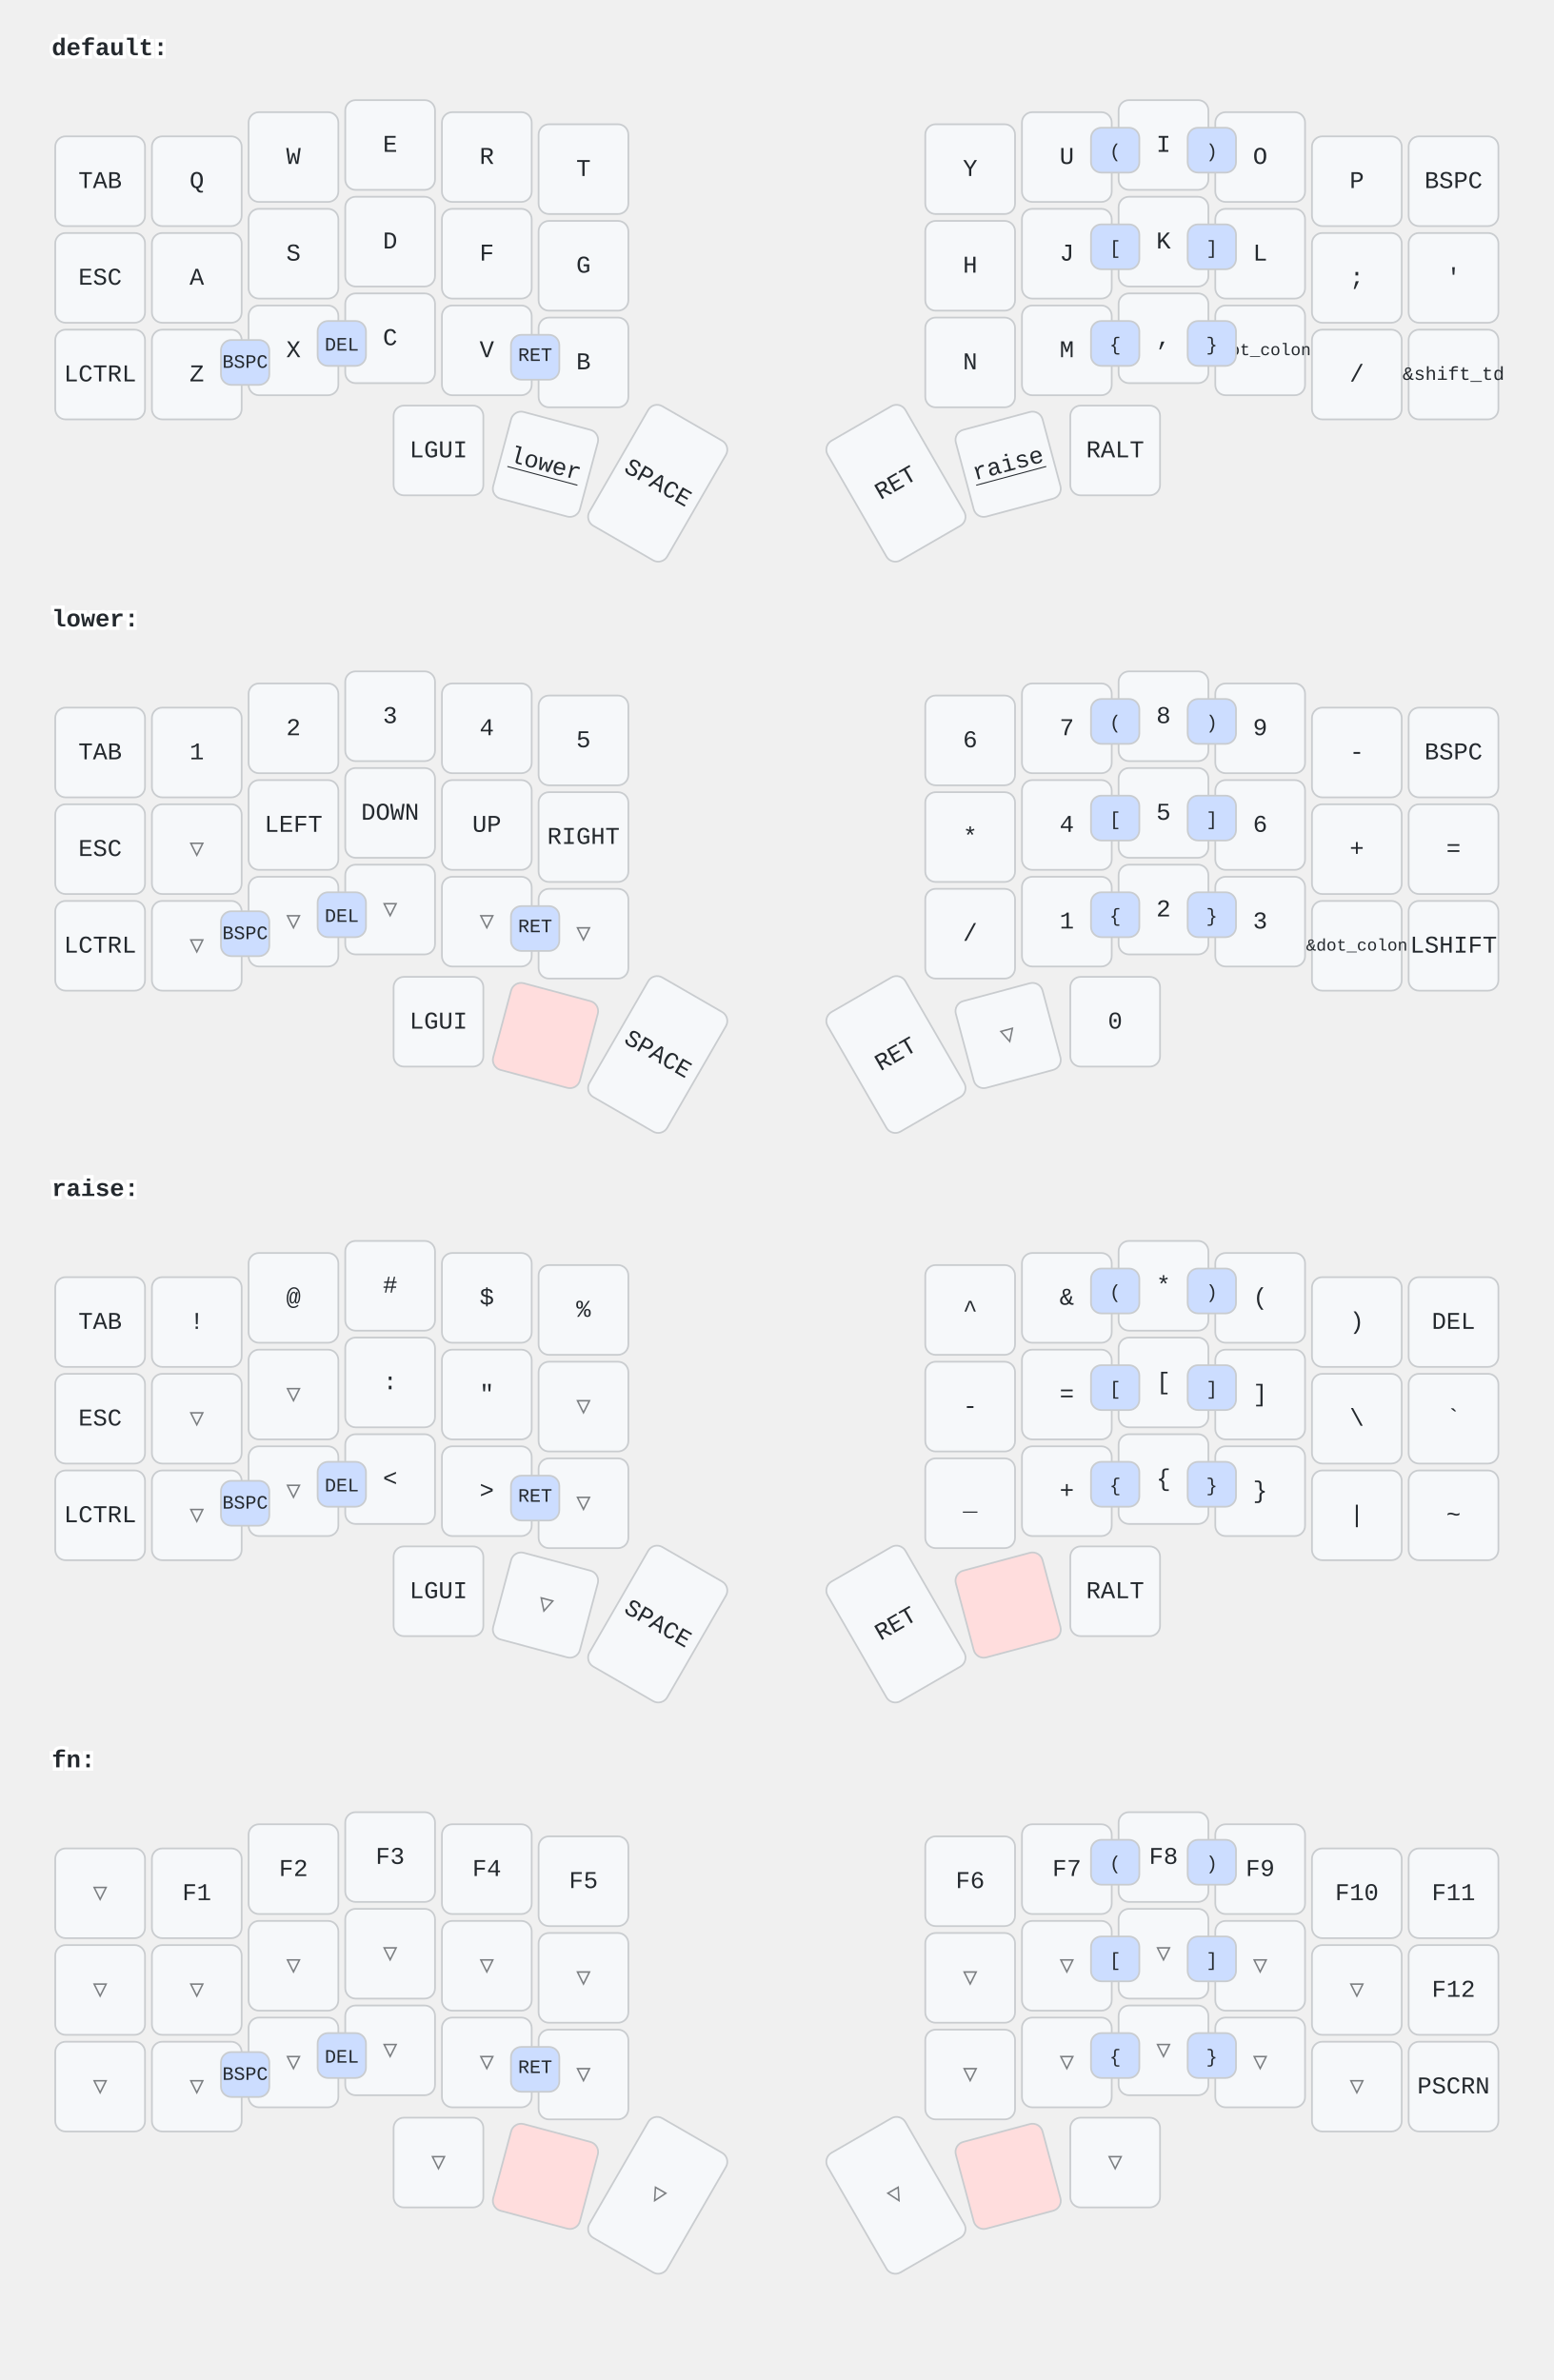
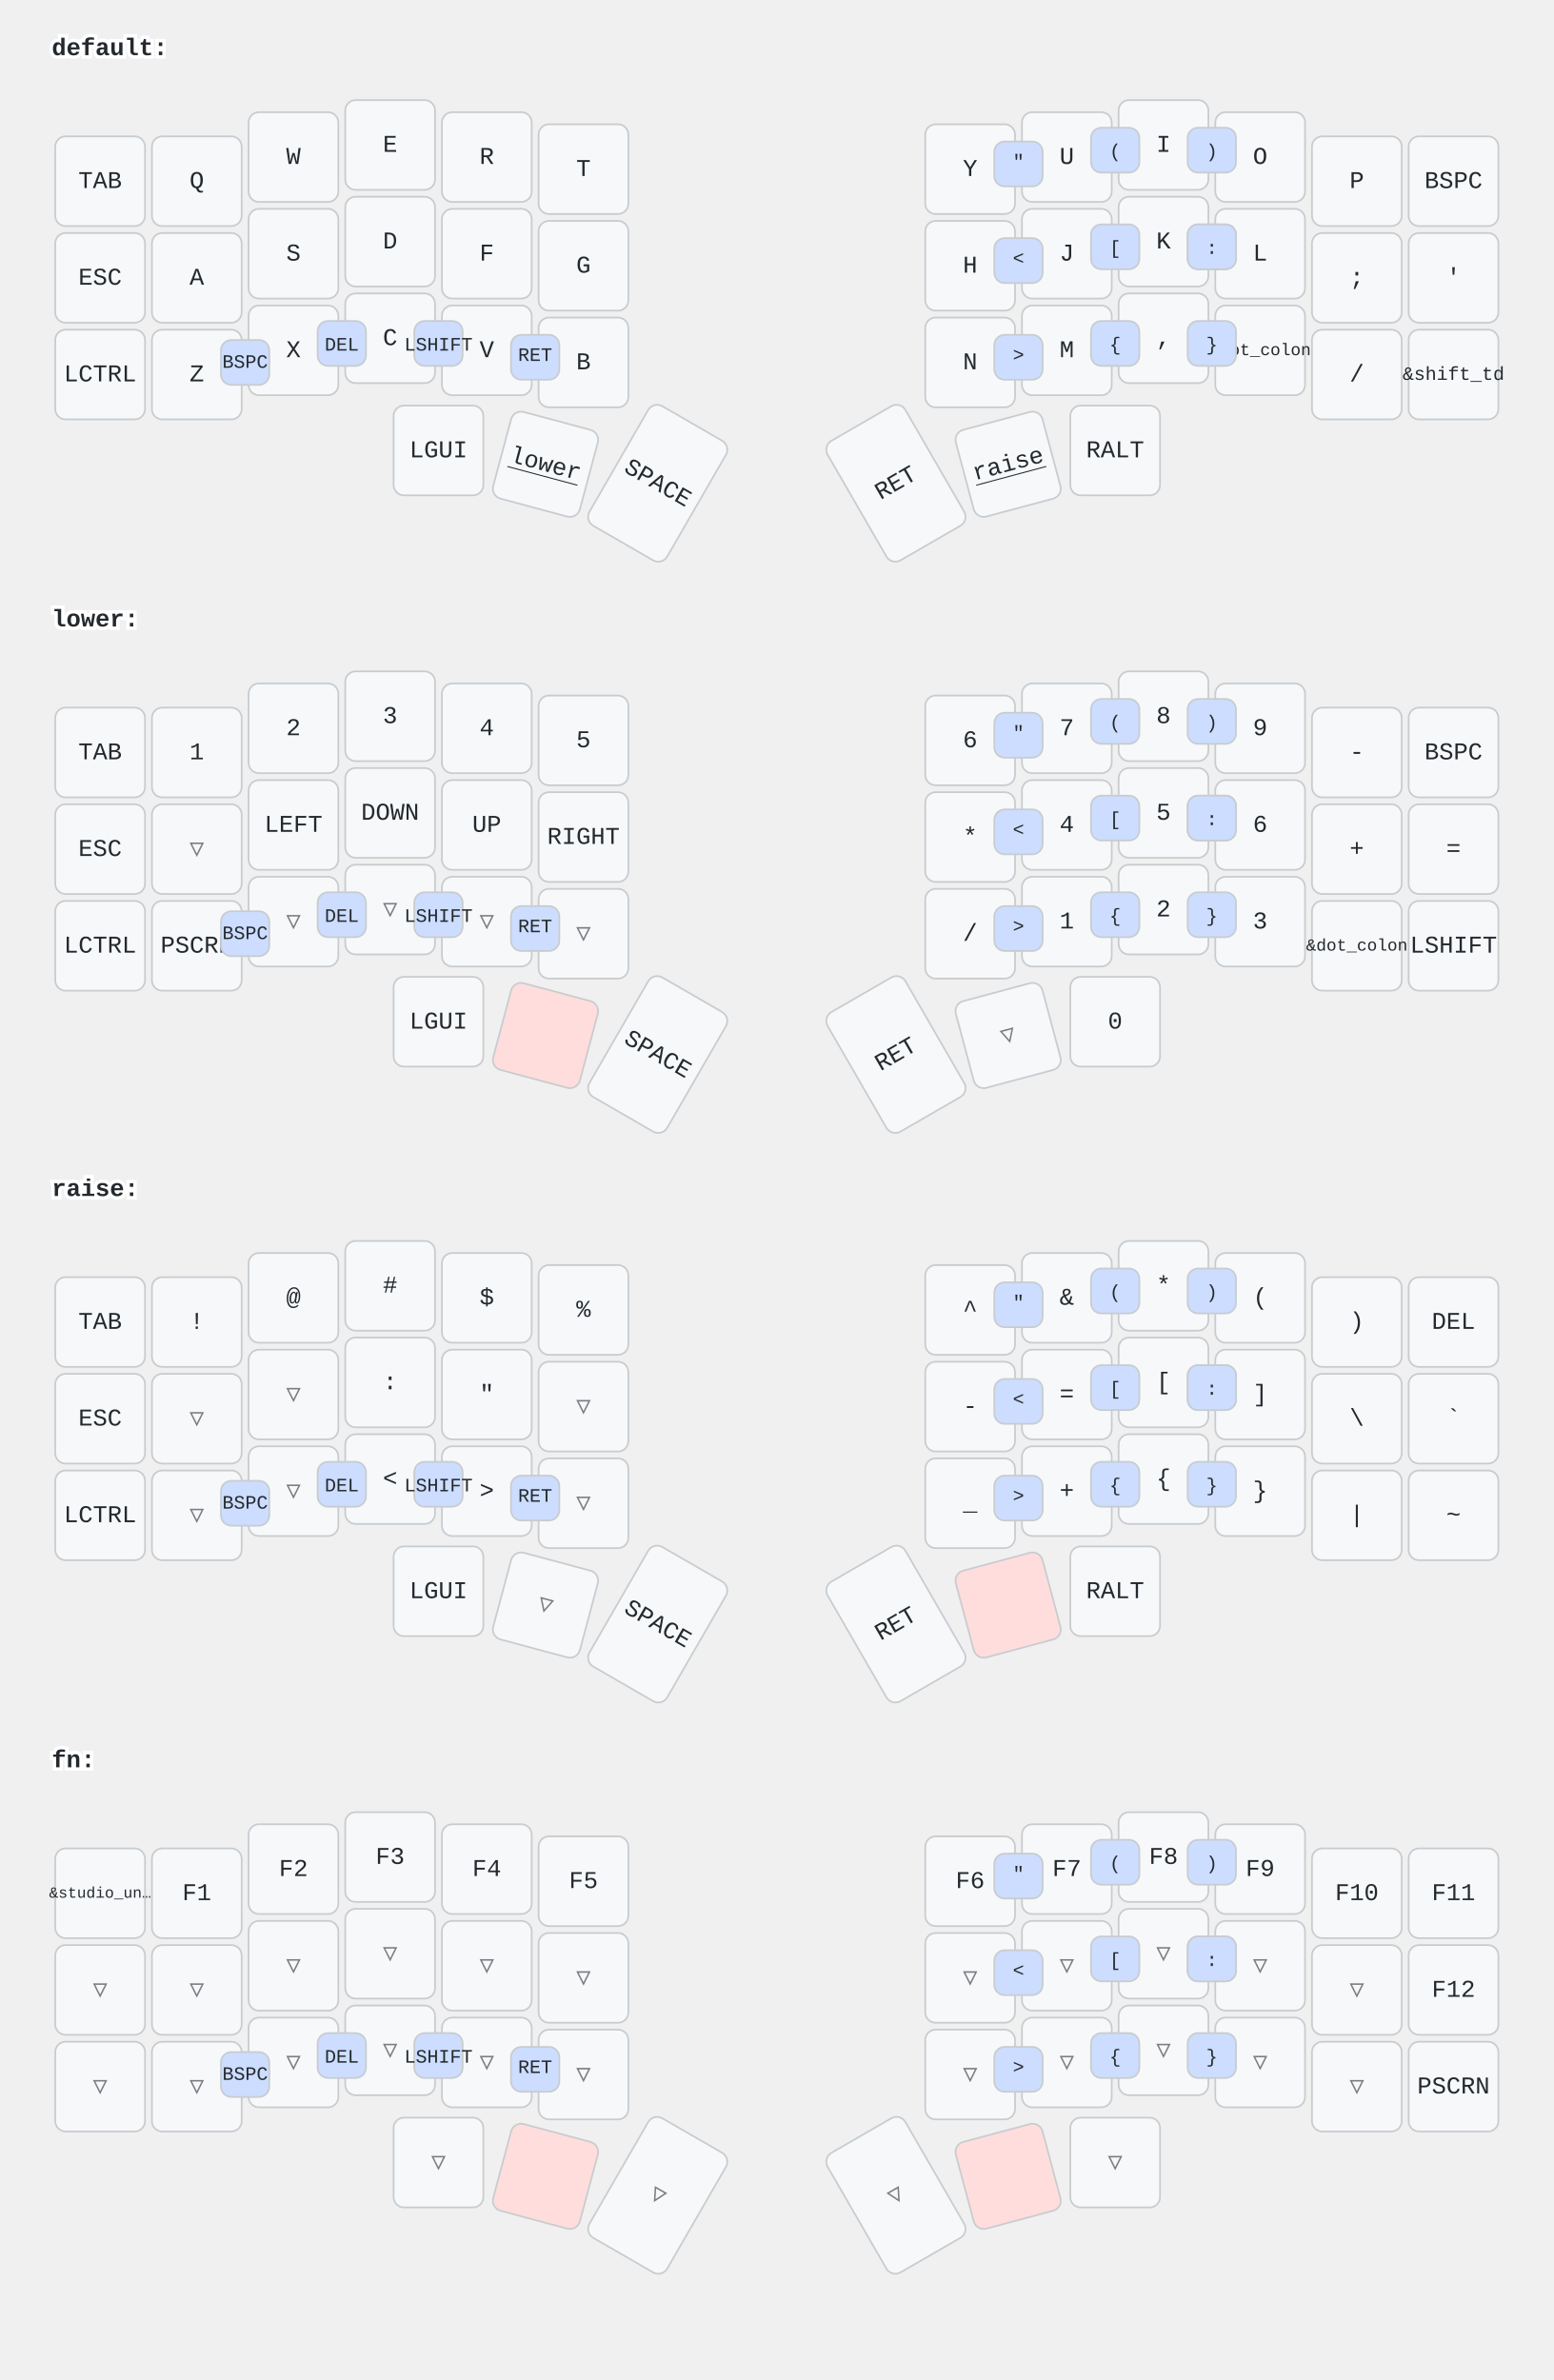
<svg xmlns="http://www.w3.org/2000/svg" width="900" height="1379" viewBox="0 0 900 1379" class="keymap">
  <style>/* inherit to force styles through use tags */
svg path {
    fill: inherit;
}

/* font and background color specifications */
svg.keymap {
    font-family: SFMono-Regular,Consolas,Liberation Mono,Menlo,monospace;
    font-size: 14px;
    font-kerning: normal;
    text-rendering: optimizeLegibility;
    fill: #24292e;
}

/* default key styling */
rect.key {
    fill: #f6f8fa;
}

rect.key, rect.combo {
    stroke: #c9cccf;
    stroke-width: 1;
}

/* default key side styling, only used is draw_key_sides is set */
rect.side {
    filter: brightness(90%);
}

/* color accent for combo boxes */
rect.combo, rect.combo-separate {
    fill: #cdf;
}

/* color accent for held keys */
rect.held, rect.combo.held {
    fill: #fdd;
}

/* color accent for ghost (optional) keys */
rect.ghost, rect.combo.ghost {
    stroke-dasharray: 4, 4;
    stroke-width: 2;
}

text {
    text-anchor: middle;
    dominant-baseline: middle;
}

/* styling for layer labels */
text.label {
    font-weight: bold;
    text-anchor: start;
    stroke: white;
    stroke-width: 4;
    paint-order: stroke;
}

/* styling for optional footer */
text.footer {
    text-anchor: end;
    dominant-baseline: auto;
    stroke: white;
    stroke-width: 4;
    paint-order: stroke;
}

/* styling for combo tap, and key non-tap label text */
text.combo, text.hold, text.shifted, text.left, text.right {
    font-size: 11px;
}

text.hold {
    text-anchor: middle;
    dominant-baseline: auto;
}

text.shifted {
    text-anchor: middle;
    dominant-baseline: hanging;
}

text.left {
    text-anchor: start;
}

text.right {
    text-anchor: end;
}

text.layer-activator {
    text-decoration: underline;
}

/* styling for hold/shifted label text in combo box */
text.combo.hold, text.combo.shifted, text.combo.left, text.combo.right {
    font-size: 8px;
}

/* lighter symbol for transparent keys */
text.trans {
    fill: #7b7e81;
}

/* styling for combo dendrons */
path.combo {
    stroke-width: 1;
    stroke: gray;
    fill: none;
}

/* Start Tabler Icons Cleanup */
/* cannot use height/width with glyphs */
.icon-tabler &gt; path {
    fill: inherit;
    stroke: inherit;
    stroke-width: 2;
}
/* hide tabler's default box */
.icon-tabler &gt; path[stroke="none"][fill="none"] {
    visibility: hidden;
}
/* End Tabler Icons Cleanup */
</style>
  <g transform="translate(30, 0)" class="layer-default">
    <text x="0" y="28" class="label" id="default">default:</text>
    <g transform="translate(0, 56)">
      <g transform="translate(28, 49)" class="key keypos-0">
        <rect rx="6" ry="6" x="-26" y="-26" width="52" height="52" class="key" />
        <text x="0" y="0" class="key tap">TAB</text>
      </g>
      <g transform="translate(84, 49)" class="key keypos-1">
        <rect rx="6" ry="6" x="-26" y="-26" width="52" height="52" class="key" />
        <text x="0" y="0" class="key tap">Q</text>
      </g>
      <g transform="translate(140, 35)" class="key keypos-2">
        <rect rx="6" ry="6" x="-26" y="-26" width="52" height="52" class="key" />
        <text x="0" y="0" class="key tap">W</text>
      </g>
      <g transform="translate(196, 28)" class="key keypos-3">
        <rect rx="6" ry="6" x="-26" y="-26" width="52" height="52" class="key" />
        <text x="0" y="0" class="key tap">E</text>
      </g>
      <g transform="translate(252, 35)" class="key keypos-4">
        <rect rx="6" ry="6" x="-26" y="-26" width="52" height="52" class="key" />
        <text x="0" y="0" class="key tap">R</text>
      </g>
      <g transform="translate(308, 42)" class="key keypos-5">
        <rect rx="6" ry="6" x="-26" y="-26" width="52" height="52" class="key" />
        <text x="0" y="0" class="key tap">T</text>
      </g>
      <g transform="translate(532, 42)" class="key keypos-6">
        <rect rx="6" ry="6" x="-26" y="-26" width="52" height="52" class="key" />
        <text x="0" y="0" class="key tap">Y</text>
      </g>
      <g transform="translate(588, 35)" class="key keypos-7">
        <rect rx="6" ry="6" x="-26" y="-26" width="52" height="52" class="key" />
        <text x="0" y="0" class="key tap">U</text>
      </g>
      <g transform="translate(644, 28)" class="key keypos-8">
        <rect rx="6" ry="6" x="-26" y="-26" width="52" height="52" class="key" />
        <text x="0" y="0" class="key tap">I</text>
      </g>
      <g transform="translate(700, 35)" class="key keypos-9">
        <rect rx="6" ry="6" x="-26" y="-26" width="52" height="52" class="key" />
        <text x="0" y="0" class="key tap">O</text>
      </g>
      <g transform="translate(756, 49)" class="key keypos-10">
        <rect rx="6" ry="6" x="-26" y="-26" width="52" height="52" class="key" />
        <text x="0" y="0" class="key tap">P</text>
      </g>
      <g transform="translate(812, 49)" class="key keypos-11">
        <rect rx="6" ry="6" x="-26" y="-26" width="52" height="52" class="key" />
        <text x="0" y="0" class="key tap">BSPC</text>
      </g>
      <g transform="translate(28, 105)" class="key keypos-12">
        <rect rx="6" ry="6" x="-26" y="-26" width="52" height="52" class="key" />
        <text x="0" y="0" class="key tap">ESC</text>
      </g>
      <g transform="translate(84, 105)" class="key keypos-13">
        <rect rx="6" ry="6" x="-26" y="-26" width="52" height="52" class="key" />
        <text x="0" y="0" class="key tap">A</text>
      </g>
      <g transform="translate(140, 91)" class="key keypos-14">
        <rect rx="6" ry="6" x="-26" y="-26" width="52" height="52" class="key" />
        <text x="0" y="0" class="key tap">S</text>
      </g>
      <g transform="translate(196, 84)" class="key keypos-15">
        <rect rx="6" ry="6" x="-26" y="-26" width="52" height="52" class="key" />
        <text x="0" y="0" class="key tap">D</text>
      </g>
      <g transform="translate(252, 91)" class="key keypos-16">
        <rect rx="6" ry="6" x="-26" y="-26" width="52" height="52" class="key" />
        <text x="0" y="0" class="key tap">F</text>
      </g>
      <g transform="translate(308, 98)" class="key keypos-17">
        <rect rx="6" ry="6" x="-26" y="-26" width="52" height="52" class="key" />
        <text x="0" y="0" class="key tap">G</text>
      </g>
      <g transform="translate(532, 98)" class="key keypos-18">
        <rect rx="6" ry="6" x="-26" y="-26" width="52" height="52" class="key" />
        <text x="0" y="0" class="key tap">H</text>
      </g>
      <g transform="translate(588, 91)" class="key keypos-19">
        <rect rx="6" ry="6" x="-26" y="-26" width="52" height="52" class="key" />
        <text x="0" y="0" class="key tap">J</text>
      </g>
      <g transform="translate(644, 84)" class="key keypos-20">
        <rect rx="6" ry="6" x="-26" y="-26" width="52" height="52" class="key" />
        <text x="0" y="0" class="key tap">K</text>
      </g>
      <g transform="translate(700, 91)" class="key keypos-21">
        <rect rx="6" ry="6" x="-26" y="-26" width="52" height="52" class="key" />
        <text x="0" y="0" class="key tap">L</text>
      </g>
      <g transform="translate(756, 105)" class="key keypos-22">
        <rect rx="6" ry="6" x="-26" y="-26" width="52" height="52" class="key" />
        <text x="0" y="0" class="key tap">;</text>
      </g>
      <g transform="translate(812, 105)" class="key keypos-23">
        <rect rx="6" ry="6" x="-26" y="-26" width="52" height="52" class="key" />
        <text x="0" y="0" class="key tap">'</text>
      </g>
      <g transform="translate(28, 161)" class="key keypos-24">
        <rect rx="6" ry="6" x="-26" y="-26" width="52" height="52" class="key" />
        <text x="0" y="0" class="key tap">LCTRL</text>
      </g>
      <g transform="translate(84, 161)" class="key keypos-25">
        <rect rx="6" ry="6" x="-26" y="-26" width="52" height="52" class="key" />
        <text x="0" y="0" class="key tap">Z</text>
      </g>
      <g transform="translate(140, 147)" class="key keypos-26">
        <rect rx="6" ry="6" x="-26" y="-26" width="52" height="52" class="key" />
        <text x="0" y="0" class="key tap">X</text>
      </g>
      <g transform="translate(196, 140)" class="key keypos-27">
        <rect rx="6" ry="6" x="-26" y="-26" width="52" height="52" class="key" />
        <text x="0" y="0" class="key tap">C</text>
      </g>
      <g transform="translate(252, 147)" class="key keypos-28">
        <rect rx="6" ry="6" x="-26" y="-26" width="52" height="52" class="key" />
        <text x="0" y="0" class="key tap">V</text>
      </g>
      <g transform="translate(308, 154)" class="key keypos-29">
        <rect rx="6" ry="6" x="-26" y="-26" width="52" height="52" class="key" />
        <text x="0" y="0" class="key tap">B</text>
      </g>
      <g transform="translate(532, 154)" class="key keypos-30">
        <rect rx="6" ry="6" x="-26" y="-26" width="52" height="52" class="key" />
        <text x="0" y="0" class="key tap">N</text>
      </g>
      <g transform="translate(588, 147)" class="key keypos-31">
        <rect rx="6" ry="6" x="-26" y="-26" width="52" height="52" class="key" />
        <text x="0" y="0" class="key tap">M</text>
      </g>
      <g transform="translate(644, 140)" class="key keypos-32">
        <rect rx="6" ry="6" x="-26" y="-26" width="52" height="52" class="key" />
        <text x="0" y="0" class="key tap">,</text>
      </g>
      <g transform="translate(700, 147)" class="key keypos-33">
        <rect rx="6" ry="6" x="-26" y="-26" width="52" height="52" class="key" />
        <text x="0" y="0" class="key tap">
          <tspan style="font-size: 70%">&amp;dot_colon</tspan>
        </text>
      </g>
      <g transform="translate(756, 161)" class="key keypos-34">
        <rect rx="6" ry="6" x="-26" y="-26" width="52" height="52" class="key" />
        <text x="0" y="0" class="key tap">/</text>
      </g>
      <g transform="translate(812, 161)" class="key keypos-35">
        <rect rx="6" ry="6" x="-26" y="-26" width="52" height="52" class="key" />
        <text x="0" y="0" class="key tap">
          <tspan style="font-size: 78%">&amp;shift_td</tspan>
        </text>
      </g>
      <g transform="translate(224, 205)" class="key keypos-36">
        <rect rx="6" ry="6" x="-26" y="-26" width="52" height="52" class="key" />
        <text x="0" y="0" class="key tap">LGUI</text>
      </g>
      <g transform="translate(286, 213) rotate(15.0)" class="key keypos-37">
        <rect rx="6" ry="6" x="-26" y="-26" width="52" height="52" class="key" />
        <a href="#lower">
          <text x="0" y="0" class="key tap layer-activator">lower</text>
        </a>
      </g>
      <g transform="translate(351, 224) rotate(30.0)" class="key keypos-38">
        <rect rx="6" ry="6" x="-26" y="-40" width="52" height="80" class="key" />
        <text x="0" y="0" class="key tap">SPACE</text>
      </g>
      <g transform="translate(489, 224) rotate(-30.0)" class="key keypos-39">
        <rect rx="6" ry="6" x="-26" y="-40" width="52" height="80" class="key" />
        <text x="0" y="0" class="key tap">RET</text>
      </g>
      <g transform="translate(554, 213) rotate(-15.0)" class="key keypos-40">
        <rect rx="6" ry="6" x="-26" y="-26" width="52" height="52" class="key" />
        <a href="#raise">
          <text x="0" y="0" class="key tap layer-activator">raise</text>
        </a>
      </g>
      <g transform="translate(616, 205)" class="key keypos-41">
        <rect rx="6" ry="6" x="-26" y="-26" width="52" height="52" class="key" />
        <text x="0" y="0" class="key tap">RALT</text>
      </g>
      <g class="combo combopos-0">
        <rect rx="6" ry="6" x="602" y="18" width="28" height="26" class="combo" />
        <text x="616" y="32" class="combo tap">(</text>
      </g>
      <g class="combo combopos-1">
        <rect rx="6" ry="6" x="658" y="18" width="28" height="26" class="combo" />
        <text x="672" y="32" class="combo tap">)</text>
      </g>
      <g class="combo combopos-2">
        <rect rx="6" ry="6" x="602" y="74" width="28" height="26" class="combo" />
        <text x="616" y="88" class="combo tap">[</text>
      </g>
      <g class="combo combopos-3">
        <rect rx="6" ry="6" x="658" y="74" width="28" height="26" class="combo" />
        <text x="672" y="88" class="combo tap">]</text>
      </g>
      <g class="combo combopos-4">
        <rect rx="6" ry="6" x="602" y="130" width="28" height="26" class="combo" />
        <text x="616" y="144" class="combo tap">{</text>
      </g>
      <g class="combo combopos-5">
        <rect rx="6" ry="6" x="658" y="130" width="28" height="26" class="combo" />
        <text x="672" y="144" class="combo tap">}</text>
      </g>
      <g class="combo combopos-6">
        <rect rx="6" ry="6" x="98" y="141" width="28" height="26" class="combo" />
        <text x="112" y="154" class="combo tap">BSPC</text>
      </g>
      <g class="combo combopos-7">
        <rect rx="6" ry="6" x="154" y="130" width="28" height="26" class="combo" />
        <text x="168" y="144" class="combo tap">DEL</text>
      </g>
      <g class="combo combopos-8">
+         <rect rx="6" ry="6" x="210" y="130" width="28" height="26" class="combo" />
+         <text x="224" y="144" class="combo tap">LSHIFT</text>
+       </g>
+       <g class="combo combopos-9">
        <rect rx="6" ry="6" x="266" y="138" width="28" height="26" class="combo" />
        <text x="280" y="150" class="combo tap">RET</text>
+       </g>
+       <g class="combo combopos-10">
+         <rect rx="6" ry="6" x="546" y="26" width="28" height="26" class="combo" />
+         <text x="560" y="38" class="combo tap">"</text>
+       </g>
+       <g class="combo combopos-11">
+         <rect rx="6" ry="6" x="546" y="82" width="28" height="26" class="combo" />
+         <text x="560" y="94" class="combo tap">&lt;</text>
+       </g>
+       <g class="combo combopos-12">
+         <rect rx="6" ry="6" x="546" y="138" width="28" height="26" class="combo" />
+         <text x="560" y="150" class="combo tap">&gt;</text>
+       </g>
+       <g class="combo combopos-13">
+         <rect rx="6" ry="6" x="658" y="74" width="28" height="26" class="combo" />
+         <text x="672" y="88" class="combo tap">:</text>
      </g>
    </g>
  </g>
  <g transform="translate(30, 331)" class="layer-lower">
    <text x="0" y="28" class="label" id="lower">lower:</text>
    <g transform="translate(0, 56)">
      <g transform="translate(28, 49)" class="key keypos-0">
        <rect rx="6" ry="6" x="-26" y="-26" width="52" height="52" class="key" />
        <text x="0" y="0" class="key tap">TAB</text>
      </g>
      <g transform="translate(84, 49)" class="key keypos-1">
        <rect rx="6" ry="6" x="-26" y="-26" width="52" height="52" class="key" />
        <text x="0" y="0" class="key tap">1</text>
      </g>
      <g transform="translate(140, 35)" class="key keypos-2">
        <rect rx="6" ry="6" x="-26" y="-26" width="52" height="52" class="key" />
        <text x="0" y="0" class="key tap">2</text>
      </g>
      <g transform="translate(196, 28)" class="key keypos-3">
        <rect rx="6" ry="6" x="-26" y="-26" width="52" height="52" class="key" />
        <text x="0" y="0" class="key tap">3</text>
      </g>
      <g transform="translate(252, 35)" class="key keypos-4">
        <rect rx="6" ry="6" x="-26" y="-26" width="52" height="52" class="key" />
        <text x="0" y="0" class="key tap">4</text>
      </g>
      <g transform="translate(308, 42)" class="key keypos-5">
        <rect rx="6" ry="6" x="-26" y="-26" width="52" height="52" class="key" />
        <text x="0" y="0" class="key tap">5</text>
      </g>
      <g transform="translate(532, 42)" class="key keypos-6">
        <rect rx="6" ry="6" x="-26" y="-26" width="52" height="52" class="key" />
        <text x="0" y="0" class="key tap">6</text>
      </g>
      <g transform="translate(588, 35)" class="key keypos-7">
        <rect rx="6" ry="6" x="-26" y="-26" width="52" height="52" class="key" />
        <text x="0" y="0" class="key tap">7</text>
      </g>
      <g transform="translate(644, 28)" class="key keypos-8">
        <rect rx="6" ry="6" x="-26" y="-26" width="52" height="52" class="key" />
        <text x="0" y="0" class="key tap">8</text>
      </g>
      <g transform="translate(700, 35)" class="key keypos-9">
        <rect rx="6" ry="6" x="-26" y="-26" width="52" height="52" class="key" />
        <text x="0" y="0" class="key tap">9</text>
      </g>
      <g transform="translate(756, 49)" class="key keypos-10">
        <rect rx="6" ry="6" x="-26" y="-26" width="52" height="52" class="key" />
        <text x="0" y="0" class="key tap">-</text>
      </g>
      <g transform="translate(812, 49)" class="key keypos-11">
        <rect rx="6" ry="6" x="-26" y="-26" width="52" height="52" class="key" />
        <text x="0" y="0" class="key tap">BSPC</text>
      </g>
      <g transform="translate(28, 105)" class="key keypos-12">
        <rect rx="6" ry="6" x="-26" y="-26" width="52" height="52" class="key" />
        <text x="0" y="0" class="key tap">ESC</text>
      </g>
      <g transform="translate(84, 105)" class="key trans keypos-13">
        <rect rx="6" ry="6" x="-26" y="-26" width="52" height="52" class="key trans" />
        <text x="0" y="0" class="key trans tap">▽</text>
      </g>
      <g transform="translate(140, 91)" class="key keypos-14">
        <rect rx="6" ry="6" x="-26" y="-26" width="52" height="52" class="key" />
        <text x="0" y="0" class="key tap">LEFT</text>
      </g>
      <g transform="translate(196, 84)" class="key keypos-15">
        <rect rx="6" ry="6" x="-26" y="-26" width="52" height="52" class="key" />
        <text x="0" y="0" class="key tap">DOWN</text>
      </g>
      <g transform="translate(252, 91)" class="key keypos-16">
        <rect rx="6" ry="6" x="-26" y="-26" width="52" height="52" class="key" />
        <text x="0" y="0" class="key tap">UP</text>
      </g>
      <g transform="translate(308, 98)" class="key keypos-17">
        <rect rx="6" ry="6" x="-26" y="-26" width="52" height="52" class="key" />
        <text x="0" y="0" class="key tap">RIGHT</text>
      </g>
      <g transform="translate(532, 98)" class="key keypos-18">
        <rect rx="6" ry="6" x="-26" y="-26" width="52" height="52" class="key" />
        <text x="0" y="0" class="key tap">*</text>
      </g>
      <g transform="translate(588, 91)" class="key keypos-19">
        <rect rx="6" ry="6" x="-26" y="-26" width="52" height="52" class="key" />
        <text x="0" y="0" class="key tap">4</text>
      </g>
      <g transform="translate(644, 84)" class="key keypos-20">
        <rect rx="6" ry="6" x="-26" y="-26" width="52" height="52" class="key" />
        <text x="0" y="0" class="key tap">5</text>
      </g>
      <g transform="translate(700, 91)" class="key keypos-21">
        <rect rx="6" ry="6" x="-26" y="-26" width="52" height="52" class="key" />
        <text x="0" y="0" class="key tap">6</text>
      </g>
      <g transform="translate(756, 105)" class="key keypos-22">
        <rect rx="6" ry="6" x="-26" y="-26" width="52" height="52" class="key" />
        <text x="0" y="0" class="key tap">+</text>
      </g>
      <g transform="translate(812, 105)" class="key keypos-23">
        <rect rx="6" ry="6" x="-26" y="-26" width="52" height="52" class="key" />
        <text x="0" y="0" class="key tap">=</text>
      </g>
      <g transform="translate(28, 161)" class="key keypos-24">
        <rect rx="6" ry="6" x="-26" y="-26" width="52" height="52" class="key" />
        <text x="0" y="0" class="key tap">LCTRL</text>
      </g>
-       <g transform="translate(84, 161)" class="key trans keypos-25">
-         <rect rx="6" ry="6" x="-26" y="-26" width="52" height="52" class="key trans" />
-         <text x="0" y="0" class="key trans tap">▽</text>
+       <g transform="translate(84, 161)" class="key keypos-25">
+         <rect rx="6" ry="6" x="-26" y="-26" width="52" height="52" class="key" />
+         <text x="0" y="0" class="key tap">PSCRN</text>
      </g>
      <g transform="translate(140, 147)" class="key trans keypos-26">
        <rect rx="6" ry="6" x="-26" y="-26" width="52" height="52" class="key trans" />
        <text x="0" y="0" class="key trans tap">▽</text>
      </g>
      <g transform="translate(196, 140)" class="key trans keypos-27">
        <rect rx="6" ry="6" x="-26" y="-26" width="52" height="52" class="key trans" />
        <text x="0" y="0" class="key trans tap">▽</text>
      </g>
      <g transform="translate(252, 147)" class="key trans keypos-28">
        <rect rx="6" ry="6" x="-26" y="-26" width="52" height="52" class="key trans" />
        <text x="0" y="0" class="key trans tap">▽</text>
      </g>
      <g transform="translate(308, 154)" class="key trans keypos-29">
        <rect rx="6" ry="6" x="-26" y="-26" width="52" height="52" class="key trans" />
        <text x="0" y="0" class="key trans tap">▽</text>
      </g>
      <g transform="translate(532, 154)" class="key keypos-30">
        <rect rx="6" ry="6" x="-26" y="-26" width="52" height="52" class="key" />
        <text x="0" y="0" class="key tap">/</text>
      </g>
      <g transform="translate(588, 147)" class="key keypos-31">
        <rect rx="6" ry="6" x="-26" y="-26" width="52" height="52" class="key" />
        <text x="0" y="0" class="key tap">1</text>
      </g>
      <g transform="translate(644, 140)" class="key keypos-32">
        <rect rx="6" ry="6" x="-26" y="-26" width="52" height="52" class="key" />
        <text x="0" y="0" class="key tap">2</text>
      </g>
      <g transform="translate(700, 147)" class="key keypos-33">
        <rect rx="6" ry="6" x="-26" y="-26" width="52" height="52" class="key" />
        <text x="0" y="0" class="key tap">3</text>
      </g>
      <g transform="translate(756, 161)" class="key keypos-34">
        <rect rx="6" ry="6" x="-26" y="-26" width="52" height="52" class="key" />
        <text x="0" y="0" class="key tap">
          <tspan style="font-size: 70%">&amp;dot_colon</tspan>
        </text>
      </g>
      <g transform="translate(812, 161)" class="key keypos-35">
        <rect rx="6" ry="6" x="-26" y="-26" width="52" height="52" class="key" />
        <text x="0" y="0" class="key tap">LSHIFT</text>
      </g>
      <g transform="translate(224, 205)" class="key keypos-36">
        <rect rx="6" ry="6" x="-26" y="-26" width="52" height="52" class="key" />
        <text x="0" y="0" class="key tap">LGUI</text>
      </g>
      <g transform="translate(286, 213) rotate(15.0)" class="key held keypos-37">
        <rect rx="6" ry="6" x="-26" y="-26" width="52" height="52" class="key held" />
      </g>
      <g transform="translate(351, 224) rotate(30.0)" class="key keypos-38">
        <rect rx="6" ry="6" x="-26" y="-40" width="52" height="80" class="key" />
        <text x="0" y="0" class="key tap">SPACE</text>
      </g>
      <g transform="translate(489, 224) rotate(-30.0)" class="key keypos-39">
        <rect rx="6" ry="6" x="-26" y="-40" width="52" height="80" class="key" />
        <text x="0" y="0" class="key tap">RET</text>
      </g>
      <g transform="translate(554, 213) rotate(-15.0)" class="key trans keypos-40">
        <rect rx="6" ry="6" x="-26" y="-26" width="52" height="52" class="key trans" />
        <text x="0" y="0" class="key trans tap">▽</text>
      </g>
      <g transform="translate(616, 205)" class="key keypos-41">
        <rect rx="6" ry="6" x="-26" y="-26" width="52" height="52" class="key" />
        <text x="0" y="0" class="key tap">0</text>
      </g>
      <g class="combo combopos-0">
        <rect rx="6" ry="6" x="602" y="18" width="28" height="26" class="combo" />
        <text x="616" y="32" class="combo tap">(</text>
      </g>
      <g class="combo combopos-1">
        <rect rx="6" ry="6" x="658" y="18" width="28" height="26" class="combo" />
        <text x="672" y="32" class="combo tap">)</text>
      </g>
      <g class="combo combopos-2">
        <rect rx="6" ry="6" x="602" y="74" width="28" height="26" class="combo" />
        <text x="616" y="88" class="combo tap">[</text>
      </g>
      <g class="combo combopos-3">
        <rect rx="6" ry="6" x="658" y="74" width="28" height="26" class="combo" />
        <text x="672" y="88" class="combo tap">]</text>
      </g>
      <g class="combo combopos-4">
        <rect rx="6" ry="6" x="602" y="130" width="28" height="26" class="combo" />
        <text x="616" y="144" class="combo tap">{</text>
      </g>
      <g class="combo combopos-5">
        <rect rx="6" ry="6" x="658" y="130" width="28" height="26" class="combo" />
        <text x="672" y="144" class="combo tap">}</text>
      </g>
      <g class="combo combopos-6">
        <rect rx="6" ry="6" x="98" y="141" width="28" height="26" class="combo" />
        <text x="112" y="154" class="combo tap">BSPC</text>
      </g>
      <g class="combo combopos-7">
        <rect rx="6" ry="6" x="154" y="130" width="28" height="26" class="combo" />
        <text x="168" y="144" class="combo tap">DEL</text>
      </g>
      <g class="combo combopos-8">
+         <rect rx="6" ry="6" x="210" y="130" width="28" height="26" class="combo" />
+         <text x="224" y="144" class="combo tap">LSHIFT</text>
+       </g>
+       <g class="combo combopos-9">
        <rect rx="6" ry="6" x="266" y="138" width="28" height="26" class="combo" />
        <text x="280" y="150" class="combo tap">RET</text>
+       </g>
+       <g class="combo combopos-10">
+         <rect rx="6" ry="6" x="546" y="26" width="28" height="26" class="combo" />
+         <text x="560" y="38" class="combo tap">"</text>
+       </g>
+       <g class="combo combopos-11">
+         <rect rx="6" ry="6" x="546" y="82" width="28" height="26" class="combo" />
+         <text x="560" y="94" class="combo tap">&lt;</text>
+       </g>
+       <g class="combo combopos-12">
+         <rect rx="6" ry="6" x="546" y="138" width="28" height="26" class="combo" />
+         <text x="560" y="150" class="combo tap">&gt;</text>
+       </g>
+       <g class="combo combopos-13">
+         <rect rx="6" ry="6" x="658" y="74" width="28" height="26" class="combo" />
+         <text x="672" y="88" class="combo tap">:</text>
      </g>
    </g>
  </g>
  <g transform="translate(30, 661)" class="layer-raise">
    <text x="0" y="28" class="label" id="raise">raise:</text>
    <g transform="translate(0, 56)">
      <g transform="translate(28, 49)" class="key keypos-0">
        <rect rx="6" ry="6" x="-26" y="-26" width="52" height="52" class="key" />
        <text x="0" y="0" class="key tap">TAB</text>
      </g>
      <g transform="translate(84, 49)" class="key keypos-1">
        <rect rx="6" ry="6" x="-26" y="-26" width="52" height="52" class="key" />
        <text x="0" y="0" class="key tap">!</text>
      </g>
      <g transform="translate(140, 35)" class="key keypos-2">
        <rect rx="6" ry="6" x="-26" y="-26" width="52" height="52" class="key" />
        <text x="0" y="0" class="key tap">@</text>
      </g>
      <g transform="translate(196, 28)" class="key keypos-3">
        <rect rx="6" ry="6" x="-26" y="-26" width="52" height="52" class="key" />
        <text x="0" y="0" class="key tap">#</text>
      </g>
      <g transform="translate(252, 35)" class="key keypos-4">
        <rect rx="6" ry="6" x="-26" y="-26" width="52" height="52" class="key" />
        <text x="0" y="0" class="key tap">$</text>
      </g>
      <g transform="translate(308, 42)" class="key keypos-5">
        <rect rx="6" ry="6" x="-26" y="-26" width="52" height="52" class="key" />
        <text x="0" y="0" class="key tap">%</text>
      </g>
      <g transform="translate(532, 42)" class="key keypos-6">
        <rect rx="6" ry="6" x="-26" y="-26" width="52" height="52" class="key" />
        <text x="0" y="0" class="key tap">^</text>
      </g>
      <g transform="translate(588, 35)" class="key keypos-7">
        <rect rx="6" ry="6" x="-26" y="-26" width="52" height="52" class="key" />
        <text x="0" y="0" class="key tap">&amp;</text>
      </g>
      <g transform="translate(644, 28)" class="key keypos-8">
        <rect rx="6" ry="6" x="-26" y="-26" width="52" height="52" class="key" />
        <text x="0" y="0" class="key tap">*</text>
      </g>
      <g transform="translate(700, 35)" class="key keypos-9">
        <rect rx="6" ry="6" x="-26" y="-26" width="52" height="52" class="key" />
        <text x="0" y="0" class="key tap">(</text>
      </g>
      <g transform="translate(756, 49)" class="key keypos-10">
        <rect rx="6" ry="6" x="-26" y="-26" width="52" height="52" class="key" />
        <text x="0" y="0" class="key tap">)</text>
      </g>
      <g transform="translate(812, 49)" class="key keypos-11">
        <rect rx="6" ry="6" x="-26" y="-26" width="52" height="52" class="key" />
        <text x="0" y="0" class="key tap">DEL</text>
      </g>
      <g transform="translate(28, 105)" class="key keypos-12">
        <rect rx="6" ry="6" x="-26" y="-26" width="52" height="52" class="key" />
        <text x="0" y="0" class="key tap">ESC</text>
      </g>
      <g transform="translate(84, 105)" class="key trans keypos-13">
        <rect rx="6" ry="6" x="-26" y="-26" width="52" height="52" class="key trans" />
        <text x="0" y="0" class="key trans tap">▽</text>
      </g>
      <g transform="translate(140, 91)" class="key trans keypos-14">
        <rect rx="6" ry="6" x="-26" y="-26" width="52" height="52" class="key trans" />
        <text x="0" y="0" class="key trans tap">▽</text>
      </g>
      <g transform="translate(196, 84)" class="key keypos-15">
        <rect rx="6" ry="6" x="-26" y="-26" width="52" height="52" class="key" />
        <text x="0" y="0" class="key tap">:</text>
      </g>
      <g transform="translate(252, 91)" class="key keypos-16">
        <rect rx="6" ry="6" x="-26" y="-26" width="52" height="52" class="key" />
        <text x="0" y="0" class="key tap">"</text>
      </g>
      <g transform="translate(308, 98)" class="key trans keypos-17">
        <rect rx="6" ry="6" x="-26" y="-26" width="52" height="52" class="key trans" />
        <text x="0" y="0" class="key trans tap">▽</text>
      </g>
      <g transform="translate(532, 98)" class="key keypos-18">
        <rect rx="6" ry="6" x="-26" y="-26" width="52" height="52" class="key" />
        <text x="0" y="0" class="key tap">-</text>
      </g>
      <g transform="translate(588, 91)" class="key keypos-19">
        <rect rx="6" ry="6" x="-26" y="-26" width="52" height="52" class="key" />
        <text x="0" y="0" class="key tap">=</text>
      </g>
      <g transform="translate(644, 84)" class="key keypos-20">
        <rect rx="6" ry="6" x="-26" y="-26" width="52" height="52" class="key" />
        <text x="0" y="0" class="key tap">[</text>
      </g>
      <g transform="translate(700, 91)" class="key keypos-21">
        <rect rx="6" ry="6" x="-26" y="-26" width="52" height="52" class="key" />
        <text x="0" y="0" class="key tap">]</text>
      </g>
      <g transform="translate(756, 105)" class="key keypos-22">
        <rect rx="6" ry="6" x="-26" y="-26" width="52" height="52" class="key" />
        <text x="0" y="0" class="key tap">\</text>
      </g>
      <g transform="translate(812, 105)" class="key keypos-23">
        <rect rx="6" ry="6" x="-26" y="-26" width="52" height="52" class="key" />
        <text x="0" y="0" class="key tap">`</text>
      </g>
      <g transform="translate(28, 161)" class="key keypos-24">
        <rect rx="6" ry="6" x="-26" y="-26" width="52" height="52" class="key" />
        <text x="0" y="0" class="key tap">LCTRL</text>
      </g>
      <g transform="translate(84, 161)" class="key trans keypos-25">
        <rect rx="6" ry="6" x="-26" y="-26" width="52" height="52" class="key trans" />
        <text x="0" y="0" class="key trans tap">▽</text>
      </g>
      <g transform="translate(140, 147)" class="key trans keypos-26">
        <rect rx="6" ry="6" x="-26" y="-26" width="52" height="52" class="key trans" />
        <text x="0" y="0" class="key trans tap">▽</text>
      </g>
      <g transform="translate(196, 140)" class="key keypos-27">
        <rect rx="6" ry="6" x="-26" y="-26" width="52" height="52" class="key" />
        <text x="0" y="0" class="key tap">&lt;</text>
      </g>
      <g transform="translate(252, 147)" class="key keypos-28">
        <rect rx="6" ry="6" x="-26" y="-26" width="52" height="52" class="key" />
        <text x="0" y="0" class="key tap">&gt;</text>
      </g>
      <g transform="translate(308, 154)" class="key trans keypos-29">
        <rect rx="6" ry="6" x="-26" y="-26" width="52" height="52" class="key trans" />
        <text x="0" y="0" class="key trans tap">▽</text>
      </g>
      <g transform="translate(532, 154)" class="key keypos-30">
        <rect rx="6" ry="6" x="-26" y="-26" width="52" height="52" class="key" />
        <text x="0" y="0" class="key tap">_</text>
      </g>
      <g transform="translate(588, 147)" class="key keypos-31">
        <rect rx="6" ry="6" x="-26" y="-26" width="52" height="52" class="key" />
        <text x="0" y="0" class="key tap">+</text>
      </g>
      <g transform="translate(644, 140)" class="key keypos-32">
        <rect rx="6" ry="6" x="-26" y="-26" width="52" height="52" class="key" />
        <text x="0" y="0" class="key tap">{</text>
      </g>
      <g transform="translate(700, 147)" class="key keypos-33">
        <rect rx="6" ry="6" x="-26" y="-26" width="52" height="52" class="key" />
        <text x="0" y="0" class="key tap">}</text>
      </g>
      <g transform="translate(756, 161)" class="key keypos-34">
        <rect rx="6" ry="6" x="-26" y="-26" width="52" height="52" class="key" />
        <text x="0" y="0" class="key tap">|</text>
      </g>
      <g transform="translate(812, 161)" class="key keypos-35">
        <rect rx="6" ry="6" x="-26" y="-26" width="52" height="52" class="key" />
        <text x="0" y="0" class="key tap">~</text>
      </g>
      <g transform="translate(224, 205)" class="key keypos-36">
        <rect rx="6" ry="6" x="-26" y="-26" width="52" height="52" class="key" />
        <text x="0" y="0" class="key tap">LGUI</text>
      </g>
      <g transform="translate(286, 213) rotate(15.0)" class="key trans keypos-37">
        <rect rx="6" ry="6" x="-26" y="-26" width="52" height="52" class="key trans" />
        <text x="0" y="0" class="key trans tap">▽</text>
      </g>
      <g transform="translate(351, 224) rotate(30.0)" class="key keypos-38">
        <rect rx="6" ry="6" x="-26" y="-40" width="52" height="80" class="key" />
        <text x="0" y="0" class="key tap">SPACE</text>
      </g>
      <g transform="translate(489, 224) rotate(-30.0)" class="key keypos-39">
        <rect rx="6" ry="6" x="-26" y="-40" width="52" height="80" class="key" />
        <text x="0" y="0" class="key tap">RET</text>
      </g>
      <g transform="translate(554, 213) rotate(-15.0)" class="key held keypos-40">
        <rect rx="6" ry="6" x="-26" y="-26" width="52" height="52" class="key held" />
      </g>
      <g transform="translate(616, 205)" class="key keypos-41">
        <rect rx="6" ry="6" x="-26" y="-26" width="52" height="52" class="key" />
        <text x="0" y="0" class="key tap">RALT</text>
      </g>
      <g class="combo combopos-0">
        <rect rx="6" ry="6" x="602" y="18" width="28" height="26" class="combo" />
        <text x="616" y="32" class="combo tap">(</text>
      </g>
      <g class="combo combopos-1">
        <rect rx="6" ry="6" x="658" y="18" width="28" height="26" class="combo" />
        <text x="672" y="32" class="combo tap">)</text>
      </g>
      <g class="combo combopos-2">
        <rect rx="6" ry="6" x="602" y="74" width="28" height="26" class="combo" />
        <text x="616" y="88" class="combo tap">[</text>
      </g>
      <g class="combo combopos-3">
        <rect rx="6" ry="6" x="658" y="74" width="28" height="26" class="combo" />
        <text x="672" y="88" class="combo tap">]</text>
      </g>
      <g class="combo combopos-4">
        <rect rx="6" ry="6" x="602" y="130" width="28" height="26" class="combo" />
        <text x="616" y="144" class="combo tap">{</text>
      </g>
      <g class="combo combopos-5">
        <rect rx="6" ry="6" x="658" y="130" width="28" height="26" class="combo" />
        <text x="672" y="144" class="combo tap">}</text>
      </g>
      <g class="combo combopos-6">
        <rect rx="6" ry="6" x="98" y="141" width="28" height="26" class="combo" />
        <text x="112" y="154" class="combo tap">BSPC</text>
      </g>
      <g class="combo combopos-7">
        <rect rx="6" ry="6" x="154" y="130" width="28" height="26" class="combo" />
        <text x="168" y="144" class="combo tap">DEL</text>
      </g>
      <g class="combo combopos-8">
+         <rect rx="6" ry="6" x="210" y="130" width="28" height="26" class="combo" />
+         <text x="224" y="144" class="combo tap">LSHIFT</text>
+       </g>
+       <g class="combo combopos-9">
        <rect rx="6" ry="6" x="266" y="138" width="28" height="26" class="combo" />
        <text x="280" y="150" class="combo tap">RET</text>
+       </g>
+       <g class="combo combopos-10">
+         <rect rx="6" ry="6" x="546" y="26" width="28" height="26" class="combo" />
+         <text x="560" y="38" class="combo tap">"</text>
+       </g>
+       <g class="combo combopos-11">
+         <rect rx="6" ry="6" x="546" y="82" width="28" height="26" class="combo" />
+         <text x="560" y="94" class="combo tap">&lt;</text>
+       </g>
+       <g class="combo combopos-12">
+         <rect rx="6" ry="6" x="546" y="138" width="28" height="26" class="combo" />
+         <text x="560" y="150" class="combo tap">&gt;</text>
+       </g>
+       <g class="combo combopos-13">
+         <rect rx="6" ry="6" x="658" y="74" width="28" height="26" class="combo" />
+         <text x="672" y="88" class="combo tap">:</text>
      </g>
    </g>
  </g>
  <g transform="translate(30, 992)" class="layer-fn">
    <text x="0" y="28" class="label" id="fn">fn:</text>
    <g transform="translate(0, 56)">
-       <g transform="translate(28, 49)" class="key trans keypos-0">
-         <rect rx="6" ry="6" x="-26" y="-26" width="52" height="52" class="key trans" />
-         <text x="0" y="0" class="key trans tap">▽</text>
+       <g transform="translate(28, 49)" class="key keypos-0">
+         <rect rx="6" ry="6" x="-26" y="-26" width="52" height="52" class="key" />
+         <text x="0" y="0" class="key tap">
+           <tspan style="font-size: 64%">&amp;studio_un…</tspan>
+         </text>
      </g>
      <g transform="translate(84, 49)" class="key keypos-1">
        <rect rx="6" ry="6" x="-26" y="-26" width="52" height="52" class="key" />
        <text x="0" y="0" class="key tap">F1</text>
      </g>
      <g transform="translate(140, 35)" class="key keypos-2">
        <rect rx="6" ry="6" x="-26" y="-26" width="52" height="52" class="key" />
        <text x="0" y="0" class="key tap">F2</text>
      </g>
      <g transform="translate(196, 28)" class="key keypos-3">
        <rect rx="6" ry="6" x="-26" y="-26" width="52" height="52" class="key" />
        <text x="0" y="0" class="key tap">F3</text>
      </g>
      <g transform="translate(252, 35)" class="key keypos-4">
        <rect rx="6" ry="6" x="-26" y="-26" width="52" height="52" class="key" />
        <text x="0" y="0" class="key tap">F4</text>
      </g>
      <g transform="translate(308, 42)" class="key keypos-5">
        <rect rx="6" ry="6" x="-26" y="-26" width="52" height="52" class="key" />
        <text x="0" y="0" class="key tap">F5</text>
      </g>
      <g transform="translate(532, 42)" class="key keypos-6">
        <rect rx="6" ry="6" x="-26" y="-26" width="52" height="52" class="key" />
        <text x="0" y="0" class="key tap">F6</text>
      </g>
      <g transform="translate(588, 35)" class="key keypos-7">
        <rect rx="6" ry="6" x="-26" y="-26" width="52" height="52" class="key" />
        <text x="0" y="0" class="key tap">F7</text>
      </g>
      <g transform="translate(644, 28)" class="key keypos-8">
        <rect rx="6" ry="6" x="-26" y="-26" width="52" height="52" class="key" />
        <text x="0" y="0" class="key tap">F8</text>
      </g>
      <g transform="translate(700, 35)" class="key keypos-9">
        <rect rx="6" ry="6" x="-26" y="-26" width="52" height="52" class="key" />
        <text x="0" y="0" class="key tap">F9</text>
      </g>
      <g transform="translate(756, 49)" class="key keypos-10">
        <rect rx="6" ry="6" x="-26" y="-26" width="52" height="52" class="key" />
        <text x="0" y="0" class="key tap">F10</text>
      </g>
      <g transform="translate(812, 49)" class="key keypos-11">
        <rect rx="6" ry="6" x="-26" y="-26" width="52" height="52" class="key" />
        <text x="0" y="0" class="key tap">F11</text>
      </g>
      <g transform="translate(28, 105)" class="key trans keypos-12">
        <rect rx="6" ry="6" x="-26" y="-26" width="52" height="52" class="key trans" />
        <text x="0" y="0" class="key trans tap">▽</text>
      </g>
      <g transform="translate(84, 105)" class="key trans keypos-13">
        <rect rx="6" ry="6" x="-26" y="-26" width="52" height="52" class="key trans" />
        <text x="0" y="0" class="key trans tap">▽</text>
      </g>
      <g transform="translate(140, 91)" class="key trans keypos-14">
        <rect rx="6" ry="6" x="-26" y="-26" width="52" height="52" class="key trans" />
        <text x="0" y="0" class="key trans tap">▽</text>
      </g>
      <g transform="translate(196, 84)" class="key trans keypos-15">
        <rect rx="6" ry="6" x="-26" y="-26" width="52" height="52" class="key trans" />
        <text x="0" y="0" class="key trans tap">▽</text>
      </g>
      <g transform="translate(252, 91)" class="key trans keypos-16">
        <rect rx="6" ry="6" x="-26" y="-26" width="52" height="52" class="key trans" />
        <text x="0" y="0" class="key trans tap">▽</text>
      </g>
      <g transform="translate(308, 98)" class="key trans keypos-17">
        <rect rx="6" ry="6" x="-26" y="-26" width="52" height="52" class="key trans" />
        <text x="0" y="0" class="key trans tap">▽</text>
      </g>
      <g transform="translate(532, 98)" class="key trans keypos-18">
        <rect rx="6" ry="6" x="-26" y="-26" width="52" height="52" class="key trans" />
        <text x="0" y="0" class="key trans tap">▽</text>
      </g>
      <g transform="translate(588, 91)" class="key trans keypos-19">
        <rect rx="6" ry="6" x="-26" y="-26" width="52" height="52" class="key trans" />
        <text x="0" y="0" class="key trans tap">▽</text>
      </g>
      <g transform="translate(644, 84)" class="key trans keypos-20">
        <rect rx="6" ry="6" x="-26" y="-26" width="52" height="52" class="key trans" />
        <text x="0" y="0" class="key trans tap">▽</text>
      </g>
      <g transform="translate(700, 91)" class="key trans keypos-21">
        <rect rx="6" ry="6" x="-26" y="-26" width="52" height="52" class="key trans" />
        <text x="0" y="0" class="key trans tap">▽</text>
      </g>
      <g transform="translate(756, 105)" class="key trans keypos-22">
        <rect rx="6" ry="6" x="-26" y="-26" width="52" height="52" class="key trans" />
        <text x="0" y="0" class="key trans tap">▽</text>
      </g>
      <g transform="translate(812, 105)" class="key keypos-23">
        <rect rx="6" ry="6" x="-26" y="-26" width="52" height="52" class="key" />
        <text x="0" y="0" class="key tap">F12</text>
      </g>
      <g transform="translate(28, 161)" class="key trans keypos-24">
        <rect rx="6" ry="6" x="-26" y="-26" width="52" height="52" class="key trans" />
        <text x="0" y="0" class="key trans tap">▽</text>
      </g>
      <g transform="translate(84, 161)" class="key trans keypos-25">
        <rect rx="6" ry="6" x="-26" y="-26" width="52" height="52" class="key trans" />
        <text x="0" y="0" class="key trans tap">▽</text>
      </g>
      <g transform="translate(140, 147)" class="key trans keypos-26">
        <rect rx="6" ry="6" x="-26" y="-26" width="52" height="52" class="key trans" />
        <text x="0" y="0" class="key trans tap">▽</text>
      </g>
      <g transform="translate(196, 140)" class="key trans keypos-27">
        <rect rx="6" ry="6" x="-26" y="-26" width="52" height="52" class="key trans" />
        <text x="0" y="0" class="key trans tap">▽</text>
      </g>
      <g transform="translate(252, 147)" class="key trans keypos-28">
        <rect rx="6" ry="6" x="-26" y="-26" width="52" height="52" class="key trans" />
        <text x="0" y="0" class="key trans tap">▽</text>
      </g>
      <g transform="translate(308, 154)" class="key trans keypos-29">
        <rect rx="6" ry="6" x="-26" y="-26" width="52" height="52" class="key trans" />
        <text x="0" y="0" class="key trans tap">▽</text>
      </g>
      <g transform="translate(532, 154)" class="key trans keypos-30">
        <rect rx="6" ry="6" x="-26" y="-26" width="52" height="52" class="key trans" />
        <text x="0" y="0" class="key trans tap">▽</text>
      </g>
      <g transform="translate(588, 147)" class="key trans keypos-31">
        <rect rx="6" ry="6" x="-26" y="-26" width="52" height="52" class="key trans" />
        <text x="0" y="0" class="key trans tap">▽</text>
      </g>
      <g transform="translate(644, 140)" class="key trans keypos-32">
        <rect rx="6" ry="6" x="-26" y="-26" width="52" height="52" class="key trans" />
        <text x="0" y="0" class="key trans tap">▽</text>
      </g>
      <g transform="translate(700, 147)" class="key trans keypos-33">
        <rect rx="6" ry="6" x="-26" y="-26" width="52" height="52" class="key trans" />
        <text x="0" y="0" class="key trans tap">▽</text>
      </g>
      <g transform="translate(756, 161)" class="key trans keypos-34">
        <rect rx="6" ry="6" x="-26" y="-26" width="52" height="52" class="key trans" />
        <text x="0" y="0" class="key trans tap">▽</text>
      </g>
      <g transform="translate(812, 161)" class="key keypos-35">
        <rect rx="6" ry="6" x="-26" y="-26" width="52" height="52" class="key" />
        <text x="0" y="0" class="key tap">PSCRN</text>
      </g>
      <g transform="translate(224, 205)" class="key trans keypos-36">
        <rect rx="6" ry="6" x="-26" y="-26" width="52" height="52" class="key trans" />
        <text x="0" y="0" class="key trans tap">▽</text>
      </g>
      <g transform="translate(286, 213) rotate(15.0)" class="key held keypos-37">
        <rect rx="6" ry="6" x="-26" y="-26" width="52" height="52" class="key held" />
      </g>
      <g transform="translate(351, 224) rotate(30.0)" class="key trans keypos-38">
        <rect rx="6" ry="6" x="-26" y="-40" width="52" height="80" class="key trans" />
        <text x="0" y="0" class="key trans tap">▽</text>
      </g>
      <g transform="translate(489, 224) rotate(-30.0)" class="key trans keypos-39">
        <rect rx="6" ry="6" x="-26" y="-40" width="52" height="80" class="key trans" />
        <text x="0" y="0" class="key trans tap">▽</text>
      </g>
      <g transform="translate(554, 213) rotate(-15.0)" class="key held keypos-40">
        <rect rx="6" ry="6" x="-26" y="-26" width="52" height="52" class="key held" />
      </g>
      <g transform="translate(616, 205)" class="key trans keypos-41">
        <rect rx="6" ry="6" x="-26" y="-26" width="52" height="52" class="key trans" />
        <text x="0" y="0" class="key trans tap">▽</text>
      </g>
      <g class="combo combopos-0">
        <rect rx="6" ry="6" x="602" y="18" width="28" height="26" class="combo" />
        <text x="616" y="32" class="combo tap">(</text>
      </g>
      <g class="combo combopos-1">
        <rect rx="6" ry="6" x="658" y="18" width="28" height="26" class="combo" />
        <text x="672" y="32" class="combo tap">)</text>
      </g>
      <g class="combo combopos-2">
        <rect rx="6" ry="6" x="602" y="74" width="28" height="26" class="combo" />
        <text x="616" y="88" class="combo tap">[</text>
      </g>
      <g class="combo combopos-3">
        <rect rx="6" ry="6" x="658" y="74" width="28" height="26" class="combo" />
        <text x="672" y="88" class="combo tap">]</text>
      </g>
      <g class="combo combopos-4">
        <rect rx="6" ry="6" x="602" y="130" width="28" height="26" class="combo" />
        <text x="616" y="144" class="combo tap">{</text>
      </g>
      <g class="combo combopos-5">
        <rect rx="6" ry="6" x="658" y="130" width="28" height="26" class="combo" />
        <text x="672" y="144" class="combo tap">}</text>
      </g>
      <g class="combo combopos-6">
        <rect rx="6" ry="6" x="98" y="141" width="28" height="26" class="combo" />
        <text x="112" y="154" class="combo tap">BSPC</text>
      </g>
      <g class="combo combopos-7">
        <rect rx="6" ry="6" x="154" y="130" width="28" height="26" class="combo" />
        <text x="168" y="144" class="combo tap">DEL</text>
      </g>
      <g class="combo combopos-8">
+         <rect rx="6" ry="6" x="210" y="130" width="28" height="26" class="combo" />
+         <text x="224" y="144" class="combo tap">LSHIFT</text>
+       </g>
+       <g class="combo combopos-9">
        <rect rx="6" ry="6" x="266" y="138" width="28" height="26" class="combo" />
        <text x="280" y="150" class="combo tap">RET</text>
+       </g>
+       <g class="combo combopos-10">
+         <rect rx="6" ry="6" x="546" y="26" width="28" height="26" class="combo" />
+         <text x="560" y="38" class="combo tap">"</text>
+       </g>
+       <g class="combo combopos-11">
+         <rect rx="6" ry="6" x="546" y="82" width="28" height="26" class="combo" />
+         <text x="560" y="94" class="combo tap">&lt;</text>
+       </g>
+       <g class="combo combopos-12">
+         <rect rx="6" ry="6" x="546" y="138" width="28" height="26" class="combo" />
+         <text x="560" y="150" class="combo tap">&gt;</text>
+       </g>
+       <g class="combo combopos-13">
+         <rect rx="6" ry="6" x="658" y="74" width="28" height="26" class="combo" />
+         <text x="672" y="88" class="combo tap">:</text>
      </g>
    </g>
  </g>
</svg>
